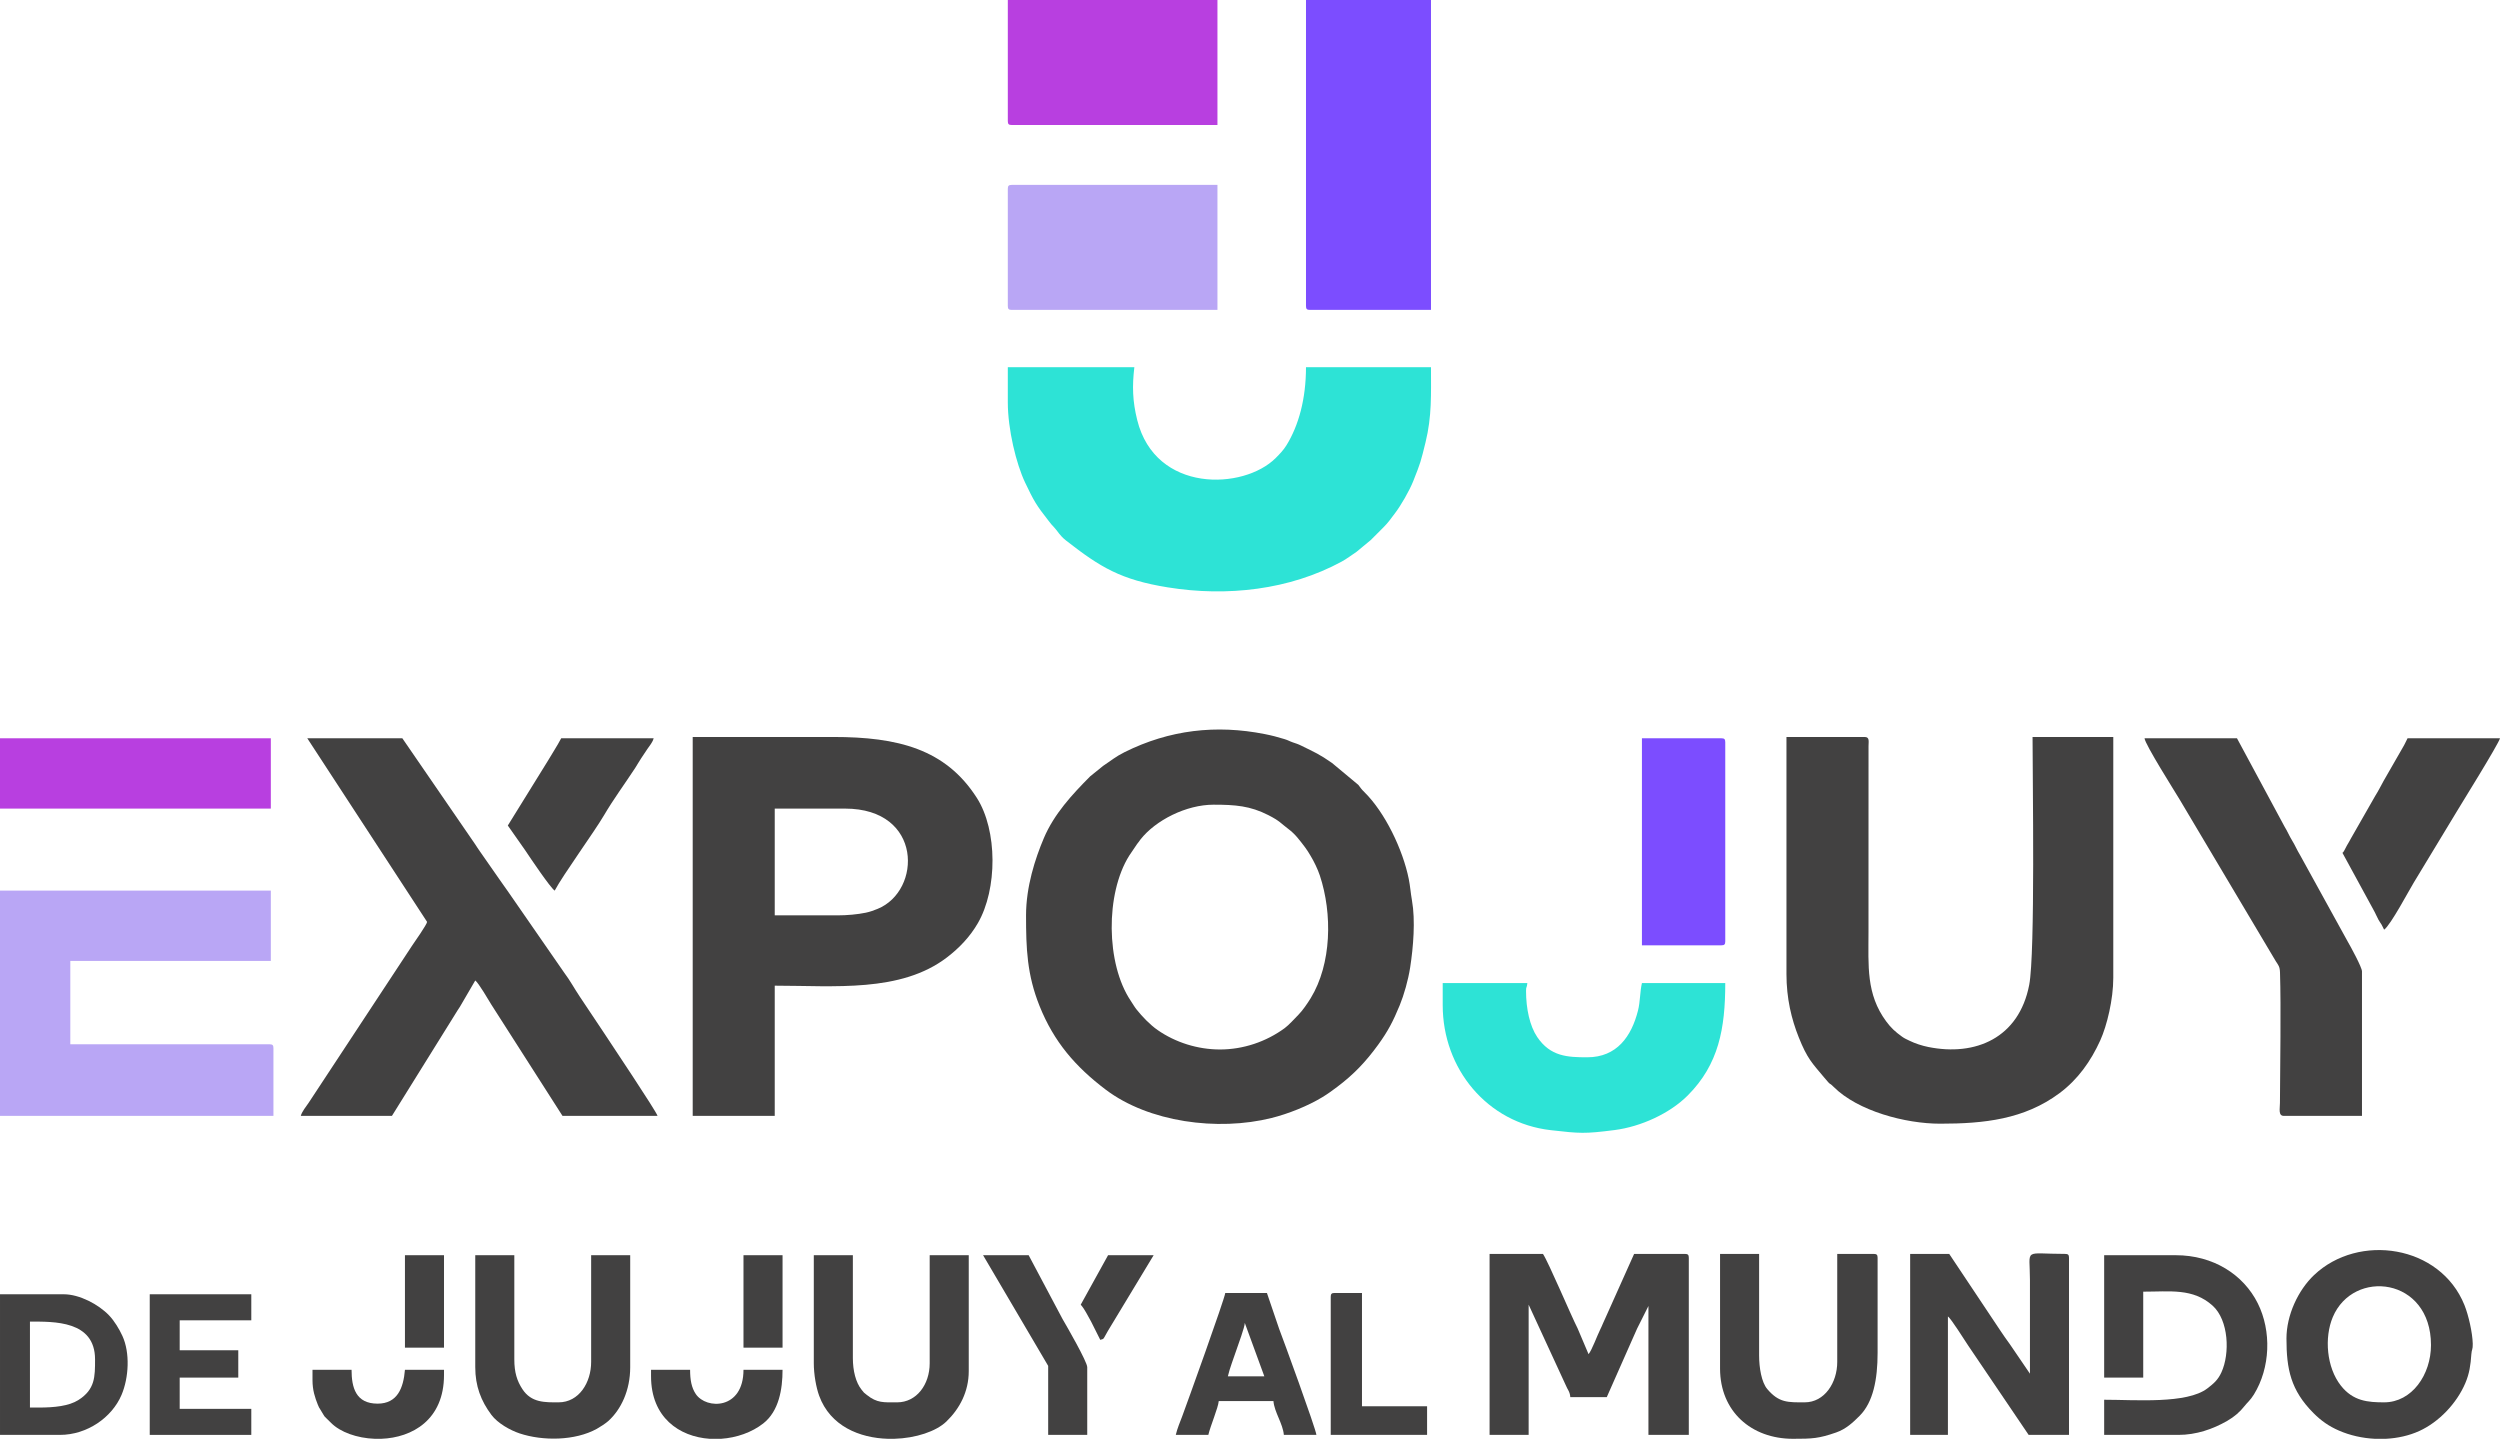
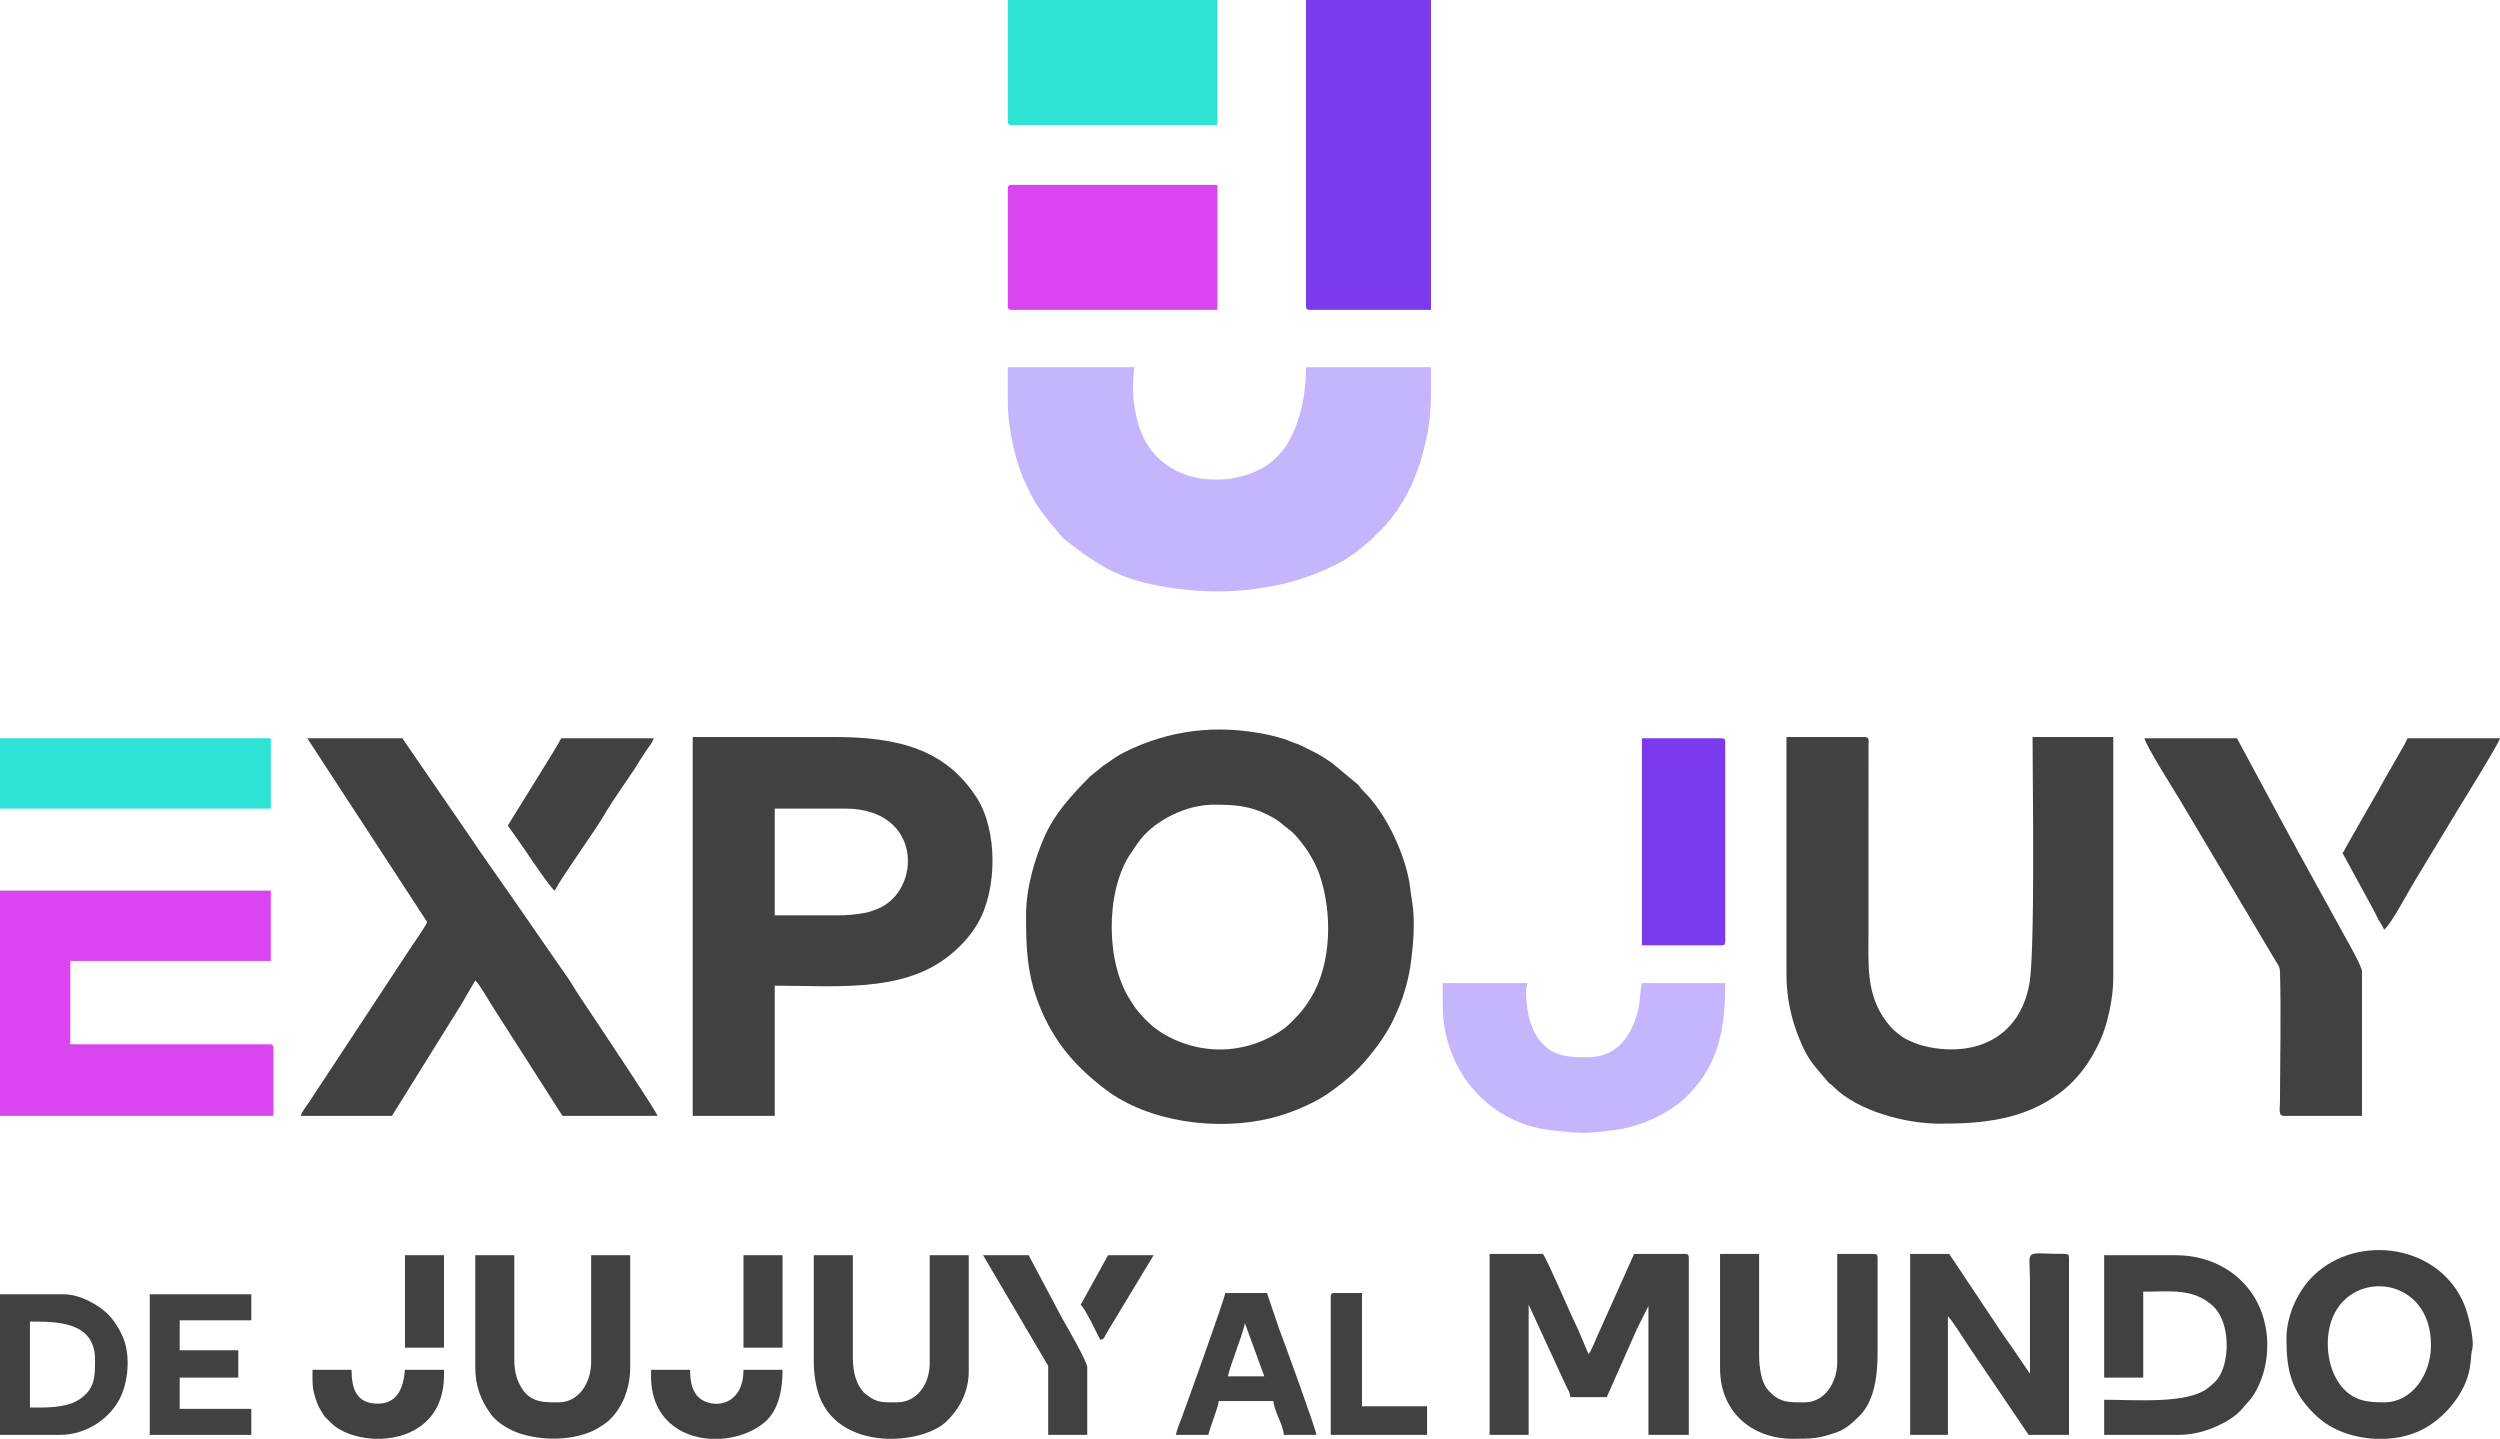
<svg xmlns="http://www.w3.org/2000/svg" xml:space="preserve" width="215.686mm" height="124.132mm" version="1.1" style="shape-rendering:geometricPrecision; text-rendering:geometricPrecision; image-rendering:optimizeQuality; fill-rule:evenodd; clip-rule:evenodd" viewBox="0 0 11811.68 6797.86">
  <defs>
    <style type="text/css">
   
-     .fil1 {fill:#2de3d6}
+     .fil1 {fill:#c4b5fd}
    .fil0 {fill:#424141}
-     .fil3 {fill:#7c4dff}
-     .fil4 {fill:#b83fe0}
-     .fil2 {fill:#b9a6f5}
+     .fil3 {fill:#7c3aed}
+     .fil4 {fill:#2de3d6}
+     .fil2 {fill:#d946ef}
   
  </style>
  </defs>
  <g id="Capa_x0020_1">
    <path class="fil0" d="M5764.35 4958.44c-105.73,0 -210.4,-32.95 -295.43,-92.15 -35.45,-24.68 -72.47,-63.34 -99.5,-97.36 -9.73,-12.25 -17.55,-26.36 -27.1,-40.57 -117.64,-175.13 -119.61,-506.25 -7.37,-685.32l37.18 -55.09c9.57,-11.03 8,-11.19 15.78,-21.13 71.79,-91.75 217.02,-164.93 345.68,-164.93 102.89,0 172.81,5.48 258.5,49.08 55.24,28.12 58.66,38.47 94.61,65.34 33.64,25.13 53.46,53.16 79.24,86.85 10.7,13.99 17.09,25.52 26.59,41.08 15.38,25.17 33.33,62.28 43.24,92.11 59.84,180.34 55.94,417.61 -43.2,579.75 -14.95,24.46 -38.5,58.71 -57.49,77.86 -18.77,18.93 -45.23,48.83 -65.49,63.7 -87.31,64.07 -195.54,100.78 -305.25,100.78zm-916.64 -633.65c0,157.02 4.47,279.97 63.88,428.27 68.1,170 170.12,287.34 312.42,395.05 202.83,153.52 528.27,197.84 783.96,133.93 78.44,-19.61 171.15,-56.49 239.97,-98.39 25.53,-15.53 46.19,-30.66 69.05,-47.85 80.03,-60.15 136.26,-119.89 194.19,-199.54 45.97,-63.21 71.18,-111.43 102.16,-186.98 20.23,-49.36 39.93,-118.56 49.2,-178.41 14.88,-96.13 25.28,-222.01 8.61,-316.22 -6.77,-38.28 -8.17,-66.71 -15.19,-101.7 -27.68,-138 -112.06,-314.78 -210.29,-411.05 -15.77,-15.46 -15.29,-17.49 -27.95,-33.56l-124.21 -103.41c-60.33,-42.23 -80.08,-49.59 -145.58,-82.04 -16.26,-8.06 -24.93,-10.2 -39.92,-15.44 -17.83,-6.24 -20.35,-9.69 -39.79,-15.58 -33.59,-10.18 -57.64,-16.68 -93.2,-23.69 -228.63,-45.09 -449.28,-20.39 -661.86,85.52 -43.72,21.78 -66.44,41.93 -101.27,64.83l-61.24 49.51c-85.62,86.29 -170.26,177.43 -218.79,291.81 -41.33,97.4 -84.14,229.78 -84.14,364.95z" />
    <path class="fil0" d="M8440.43 4601.62c0,115.97 23.73,213.23 57.89,298.93 40.29,101.09 63.34,122.22 118.94,188.65 42.22,50.46 17.39,17.27 46.23,46.05 113.98,113.8 338.38,173.84 502.87,173.84 207.19,0 397.18,-20.3 563.61,-143.86 87.02,-64.59 148.68,-151.51 193.13,-249.81 31.69,-70.1 61.47,-193.5 61.47,-295.35l0 -1138.1 -381.42 0c0,199.14 13.09,1021.89 -15.84,1171.47 -48.53,250.85 -253.67,338.32 -476.84,293.21 -29.84,-6.03 -62.51,-16.7 -87.75,-29.13 -14.36,-7.08 -23.95,-10.77 -35.94,-19.42 -32.34,-23.38 -51.98,-41.06 -75.18,-72.47 -95.22,-128.9 -83.59,-262.65 -83.59,-420.87l0.17 -879.9c0.25,-23.02 5.6,-42.9 -18.62,-42.9l-369.12 0 0 1119.65z" />
    <path class="fil0" d="M3955.68 4324.79l-295.29 0 0 -504.45 332.21 0c368.34,0 362.89,388.46 153.85,473.75 -17.56,7.16 -35.46,13.84 -55.75,18.06 -39.37,8.19 -88.15,12.64 -135.01,12.64zm-682.86 947.39l387.57 0 0 -615.19c280.76,0 595.03,33.7 813.74,-133.66 58.78,-44.98 108.77,-97.57 145.89,-161.71 92.91,-160.51 93.34,-438.49 -4.75,-591.85 -147.95,-231.32 -373.63,-287.8 -678.05,-287.8l-664.4 0 0 1790.21z" />
    <path class="fil1" d="M4761.58 1900.93c0,128.24 39.83,291.05 81.94,379.45 40.55,85.15 52.57,106.47 109.89,179.25 12.95,16.44 13.2,17.78 28.21,33.3 16.17,16.71 23.7,36.35 55.62,61.27 161.6,126.15 258.15,185.07 480.37,220.95 280.39,45.27 575.46,11.69 820.96,-121.57 24.51,-13.3 47.23,-30.94 70.52,-46.37l67.33 -55.71c20.87,-21.05 37.41,-37.55 58.43,-58.45 24.91,-24.79 34.23,-39.81 55.52,-67.52 27.58,-35.88 68.89,-107.19 86.97,-152.96 35.33,-89.43 34.58,-88.71 57.7,-182.21 30.72,-124.2 25.9,-228.65 25.9,-355.52l-590.58 0c0,150.2 -34.76,275.74 -92.35,369.05 -13.84,22.43 -31.41,40.78 -50.68,60.05 -151.51,151.51 -568.14,167.15 -654.32,-179.28 -22.32,-89.72 -24.13,-160.77 -13.58,-249.66l-597.87 -0.16 0 166.1z" />
    <path class="fil0" d="M2017.83 4355.55c0,11.35 -60.79,97.33 -71.37,113.2l-488.44 741.93c-11.42,17.01 -31.4,40.82 -36.93,61.5l430.64 0 297.3 -477.83c9.44,-16.39 14.44,-22.69 23.92,-37.6l72.5 -124.37c15.49,11.35 62.88,92.48 76.26,114.44l335.91 525.36 449.09 0c-5.72,-21.43 -224.29,-348.1 -253.38,-392.57l-113.28 -169.71c-27.2,-40.52 -46.57,-77.65 -75.21,-115.51l-266.8 -385.3c-13.48,-20.22 -23.87,-32.6 -38.18,-54.1l-93.53 -134.09c-8.25,-11.33 -12.39,-18.62 -19.67,-29.56l-345.74 -503.22 -449.09 0 565.98 867.42z" />
    <path class="fil2" d="M-0 5272.18l1291.9 0 0 -319.9c0,-14.17 -4.28,-18.46 -18.46,-18.46l-941.24 0 0 -393.72 947.39 0 0 -332.21 -1279.6 0 0 1064.28z" />
    <path class="fil3" d="M6170.37 1445.7c0,14.17 4.28,18.46 18.46,18.46l572.13 0 0 -1464.16 -590.58 0 0 1445.7z" />
    <path class="fil0" d="M10790.46 5272.18l369.12 0 0 -682.86c0,-18.89 -53.8,-117.51 -67.76,-141.4l-225.09 -408.56c-14.68,-23.89 -21.76,-42.99 -36.91,-67.68 -14.68,-23.89 -21.76,-42.99 -36.92,-67.67l-223.91 -415.89 -436.78 0c2.44,29.34 145.51,254.75 165.93,289.31l454.18 763.9c12.15,19.24 19.09,24.53 19.99,53.83 5.16,168.77 0.53,431.46 -0.31,615.5 -0.13,28.49 -8.7,61.51 18.47,61.51z" />
    <path class="fil1" d="M6816.32 4749.27c0,300.09 209.67,556.22 510.77,590.42 138.28,15.71 159.5,17.58 300.67,-0.45 125.64,-16.04 262.21,-79.09 346.66,-163.96 145.98,-146.71 176.87,-315.54 176.87,-530.6l-393.72 0c-9.39,40.29 -8.03,88.04 -18.41,129.24 -30.79,122.31 -99.64,221.42 -239.97,221.42 -93.19,0 -173.95,-3.44 -236.37,-95.84 -35.06,-51.9 -52.78,-133.54 -52.78,-217.91 0,-23.17 4.05,-11.63 6.16,-36.91l-399.88 0 0 104.58z" />
    <path class="fil4" d="M4761.58 572.12c0,14.18 4.28,18.46 18.46,18.46l972 0 0 -590.58 -990.46 0 0 572.12z" />
    <path class="fil2" d="M4761.58 892.02l0 553.68c0,14.17 4.28,18.46 18.46,18.46l972 0 0 -590.59 -972 0c-14.17,0 -18.46,4.28 -18.46,18.46z" />
    <path class="fil0" d="M7037.79 6779.4l184.56 0 0 -615.19 174.69 378.98c9.57,23.83 19.88,30.39 22.17,57.81l172.25 0 118.86 -268.71c9.79,-20.41 14.86,-34.92 24.6,-55.37l53.41 -106.55 0 609.04 190.71 0 0 -836.66c0,-14.18 -4.28,-18.45 -18.46,-18.45l-239.92 0 -133.21 297.42c-10.77,21.63 -16.83,39.69 -26.75,59.38 -14.55,28.9 -39.78,98.96 -55.37,116.89l-51.27 -120.98c-32.86,-64.55 -137.98,-313.8 -164.04,-352.71l-252.23 0 0 855.11z" />
    <path class="fil0" d="M9024.86 6779.4l178.4 0 0 -559.82c16.06,11.77 78.72,112.6 95.89,137.89l285.53 421.93 190.71 0 0 -836.66c0,-14.18 -4.28,-18.45 -18.46,-18.45 -200.99,0 -166.1,-30.78 -166.1,123.03l0 442.94 -94.72 -139.05c-18.29,-25.09 -30.93,-43.27 -48.01,-68.88l-238.69 -358.04 -184.56 0 0 855.11z" />
    <polygon class="fil4" points="-0,3820.34 1279.6,3820.34 1279.6,3488.13 -0,3488.13 " />
    <path class="fil0" d="M11264.16 6625.61c-76.45,0 -146.54,-5.62 -204.18,-78.81 -68.08,-86.42 -78.89,-227.26 -38.41,-323.74 96.7,-230.47 464.06,-189.1 464.06,131.86 0,139.79 -90.05,270.69 -221.47,270.69zm8.23 172.25l-52.07 0c-58.95,-3 -117.48,-16.11 -169.59,-38.8 -46.71,-20.34 -83.44,-45.68 -120.3,-82.71 -107.37,-107.82 -127.66,-207.27 -127.66,-352.19 0,-109.38 54.18,-227.59 130.59,-300.04 210.12,-199.23 595.91,-142.42 710.35,141.97 19.63,48.78 37.99,131.36 39.25,182.67 0.7,28.31 -5.04,26.08 -6.63,49.22 -3.5,51.06 -8.9,91.01 -28.72,137.37 -40.81,95.49 -124.53,183.42 -217.27,225.66 -47.99,21.86 -102.35,33.98 -157.94,36.85z" />
    <path class="fil3" d="M7757.57 4466.28l375.27 0c14.17,0 18.46,-4.28 18.46,-18.46l0 -941.24c0,-14.18 -4.28,-18.46 -18.46,-18.46l-375.27 0 0 978.15z" />
    <path class="fil0" d="M9941.49 6508.72l184.56 0 0 -406.03c126.61,0 235.03,-17.46 327.71,66.01 76.51,68.91 82.59,226.67 41.55,315.56 -16.35,35.41 -35.79,52.12 -66.1,75.4 -96.98,74.47 -340.73,53.65 -487.73,53.65l0 166.1 350.66 0c84.81,0 163.6,-27.71 229.64,-65.64 35.08,-20.15 61.04,-42.69 82.96,-70.84 12.25,-15.73 27.2,-26.86 44.14,-54.29 78.09,-126.42 83.83,-299.49 18.53,-430.57 -68.21,-136.94 -211.48,-227.62 -387.58,-227.62l-338.36 0 0 578.28z" />
    <path class="fil0" d="M8126.68 6465.66c0,202.88 147.67,332.2 344.5,332.2 91.64,0 121.71,-1.29 203.9,-29.87 46.63,-16.22 79.65,-47.2 111.48,-79.23 63.57,-63.98 84.5,-171.4 84.5,-296.92l0 -449.09c0,-14.18 -4.28,-18.45 -18.46,-18.45l-172.26 0 0 510.6c0,98.06 -59.92,190.71 -153.8,190.71 -78.72,0 -121.35,2.84 -176.93,-62.99 -26.92,-31.88 -38.38,-100.22 -38.38,-158.48l0 -479.84 -184.55 0 0 541.36z" />
    <path class="fil0" d="M3844.95 6441.05c0,52.35 11.03,114.1 25.23,153.17 52.22,143.64 191.06,199.91 325.45,203.65l28.96 0c102.47,-2.81 198.42,-35.2 246.45,-81.38 62.9,-60.48 105.98,-141.41 105.98,-238.52l0 -547.52 -184.56 0 0 510.61c0,100.46 -61.93,184.56 -153.8,184.56 -63.54,0 -94.66,3.99 -143.31,-35.1 -17.02,-13.67 -10.91,-7.5 -24.64,-24.57 -27.56,-34.26 -41.21,-90.03 -41.21,-149.5l0 -486 -184.56 0 0 510.61z" />
    <path class="fil0" d="M2245.45 6459.5c0,89.25 26.97,159.25 76.25,225.2 29.61,39.62 88.38,72.75 133.68,87.8 109.57,36.37 261.6,35.03 364.33,-21.72 15.72,-8.69 42.63,-26.24 54.88,-37.4 59.08,-53.79 102.94,-143.3 102.94,-253.88l0 -529.06 -184.56 0 0 504.46c0,97.3 -57.44,190.71 -153.8,190.71 -63.93,0 -128.69,2.69 -171.15,-62.63 -25.05,-38.53 -38.02,-78.25 -38.02,-140.39l0 -492.15 -184.56 0 0 529.06z" />
    <path class="fil0" d="M11067.29 4029.49l147.56 270.77c8.52,14.58 13.48,28.63 22.57,45.1 7.38,13.36 8.04,11.79 14.34,22.57 4.81,8.23 7.95,16.13 12.39,24.52 30.17,-20.21 120.94,-191.67 140.25,-222.71l204.09 -337.28c11.73,-19.86 197.08,-318.15 203.18,-344.34l-436.79 0c-5.82,11 -9.47,20.44 -16.34,32.88l-96.5 168.02c-13.74,25.1 -25.07,47.82 -39.7,71.03l-114.09 199.66c-8.59,15.7 -11.08,20.53 -20.05,35.31l-10.55 20.21c-0.67,1.17 -1.5,2.89 -2.18,3.98 -9.65,15.4 -0.38,1.31 -8.17,10.28z" />
    <path class="fil0" d="M184.56 6650.21l-43.07 0 0 -406.03c112.26,0 307.6,-5.94 307.6,178.4 0,82.21 0.53,141.65 -78.62,192.07 -44.88,28.59 -114.24,35.56 -185.92,35.56zm-184.56 129.19l282.99 0c128.64,0 245.85,-82.23 291.13,-188.72 34.7,-81.62 40.84,-199.17 4.23,-278.89 -15.04,-32.76 -37.86,-70.64 -62.99,-96.96 -49.91,-52.26 -140.25,-99.83 -213.91,-99.83l-301.44 0 0 664.4z" />
    <path class="fil0" d="M2399.25 3900.31l81.17 115.69c24.08,36.12 119.28,177.83 140.3,191.9 39.53,-74.7 186.33,-276.2 233.62,-356.96 43.26,-73.89 98.91,-149.49 146.65,-222.47 10.9,-16.66 16.48,-28.13 28.21,-45.61 11.31,-16.84 18.69,-28.02 29.54,-44.28 11.26,-16.89 24.17,-30.36 29.53,-50.45l-436.79 0c-19.46,36.77 -40.75,68.78 -61.67,104.42l-190.55 307.75z" />
    <path class="fil0" d="M5881.23 6250.34l92.28 252.23 -172.25 0c9.34,-40.09 26.97,-83.98 40.75,-125.35 8.24,-24.7 39.22,-107.45 39.22,-126.88zm-326.06 529.06l153.8 0c10.31,-44.23 46.52,-127.56 49.22,-159.95l258.38 0c4.42,53.16 44.79,106.79 49.21,159.95l153.8 0c-2.39,-28.67 -160.74,-462 -175.97,-500.74l-57.81 -169.81 -196.86 0c-2.2,26.38 -181.8,524.74 -203.76,583.68 -9.95,26.72 -22.71,55.55 -30.01,86.88z" />
    <polygon class="fil0" points="707.47,6779.4 1187.32,6779.4 1187.32,6656.36 848.96,6656.36 848.96,6508.72 1125.8,6508.72 1125.8,6379.53 848.96,6379.53 848.96,6238.03 1187.32,6238.03 1187.32,6115 707.47,6115 " />
    <path class="fil0" d="M4952.29 6453.35l0 326.05 184.56 0 0 -319.9c0,-25.51 -96.28,-192.58 -116.8,-227.7l-160.03 -301.36 -215.32 0 307.59 522.91z" />
    <path class="fil0" d="M6287.26 6127.3l0 652.1 455.24 0 0 -135.34 -307.6 0 0 -535.22 -129.19 0c-14.18,0 -18.46,4.28 -18.46,18.46z" />
    <path class="fil0" d="M1476.46 6521.02c0,46.84 11.48,81.68 25.32,116.17 4.97,12.4 5.64,12.71 12.78,24.12 27.8,44.42 5.04,16.37 49.51,61.23 43.52,43.89 122.53,72.23 206.64,75.32l30.65 0c146.08,-5.46 296.44,-89.3 296.44,-301.44l0 -24.61 -184.56 0c-7.19,86.42 -35.66,159.95 -129.19,159.95 -103.24,0 -123.04,-76.07 -123.04,-159.95l-184.55 0 0 49.21z" />
    <path class="fil0" d="M3075.96 6502.57c0,194.77 133.57,285.36 276.94,295.29l54.02 0c73.38,-5.04 145.28,-30.3 199.28,-72.65 73.9,-57.97 91.1,-161.47 91.1,-253.4l-184.56 0c0,189.02 -175.48,188.53 -225.33,114.59 -20.33,-30.16 -26.9,-66.98 -26.9,-114.59l-184.56 0 0 30.76z" />
    <polygon class="fil0" points="3512.74,6367.22 3697.3,6367.22 3697.3,5930.44 3512.74,5930.44 " />
    <polygon class="fil0" points="1913.24,6367.22 2097.8,6367.22 2097.8,5930.44 1913.24,5930.44 " />
    <path class="fil0" d="M5106.09 6164.21c20.96,24.12 30.95,48.93 49.13,80.06l43.15 86.04c20.55,-5.49 12.33,-1.86 36.74,-43.23l215.49 -356.65 -215.32 0 -129.19 233.77z" />
  </g>
</svg>
